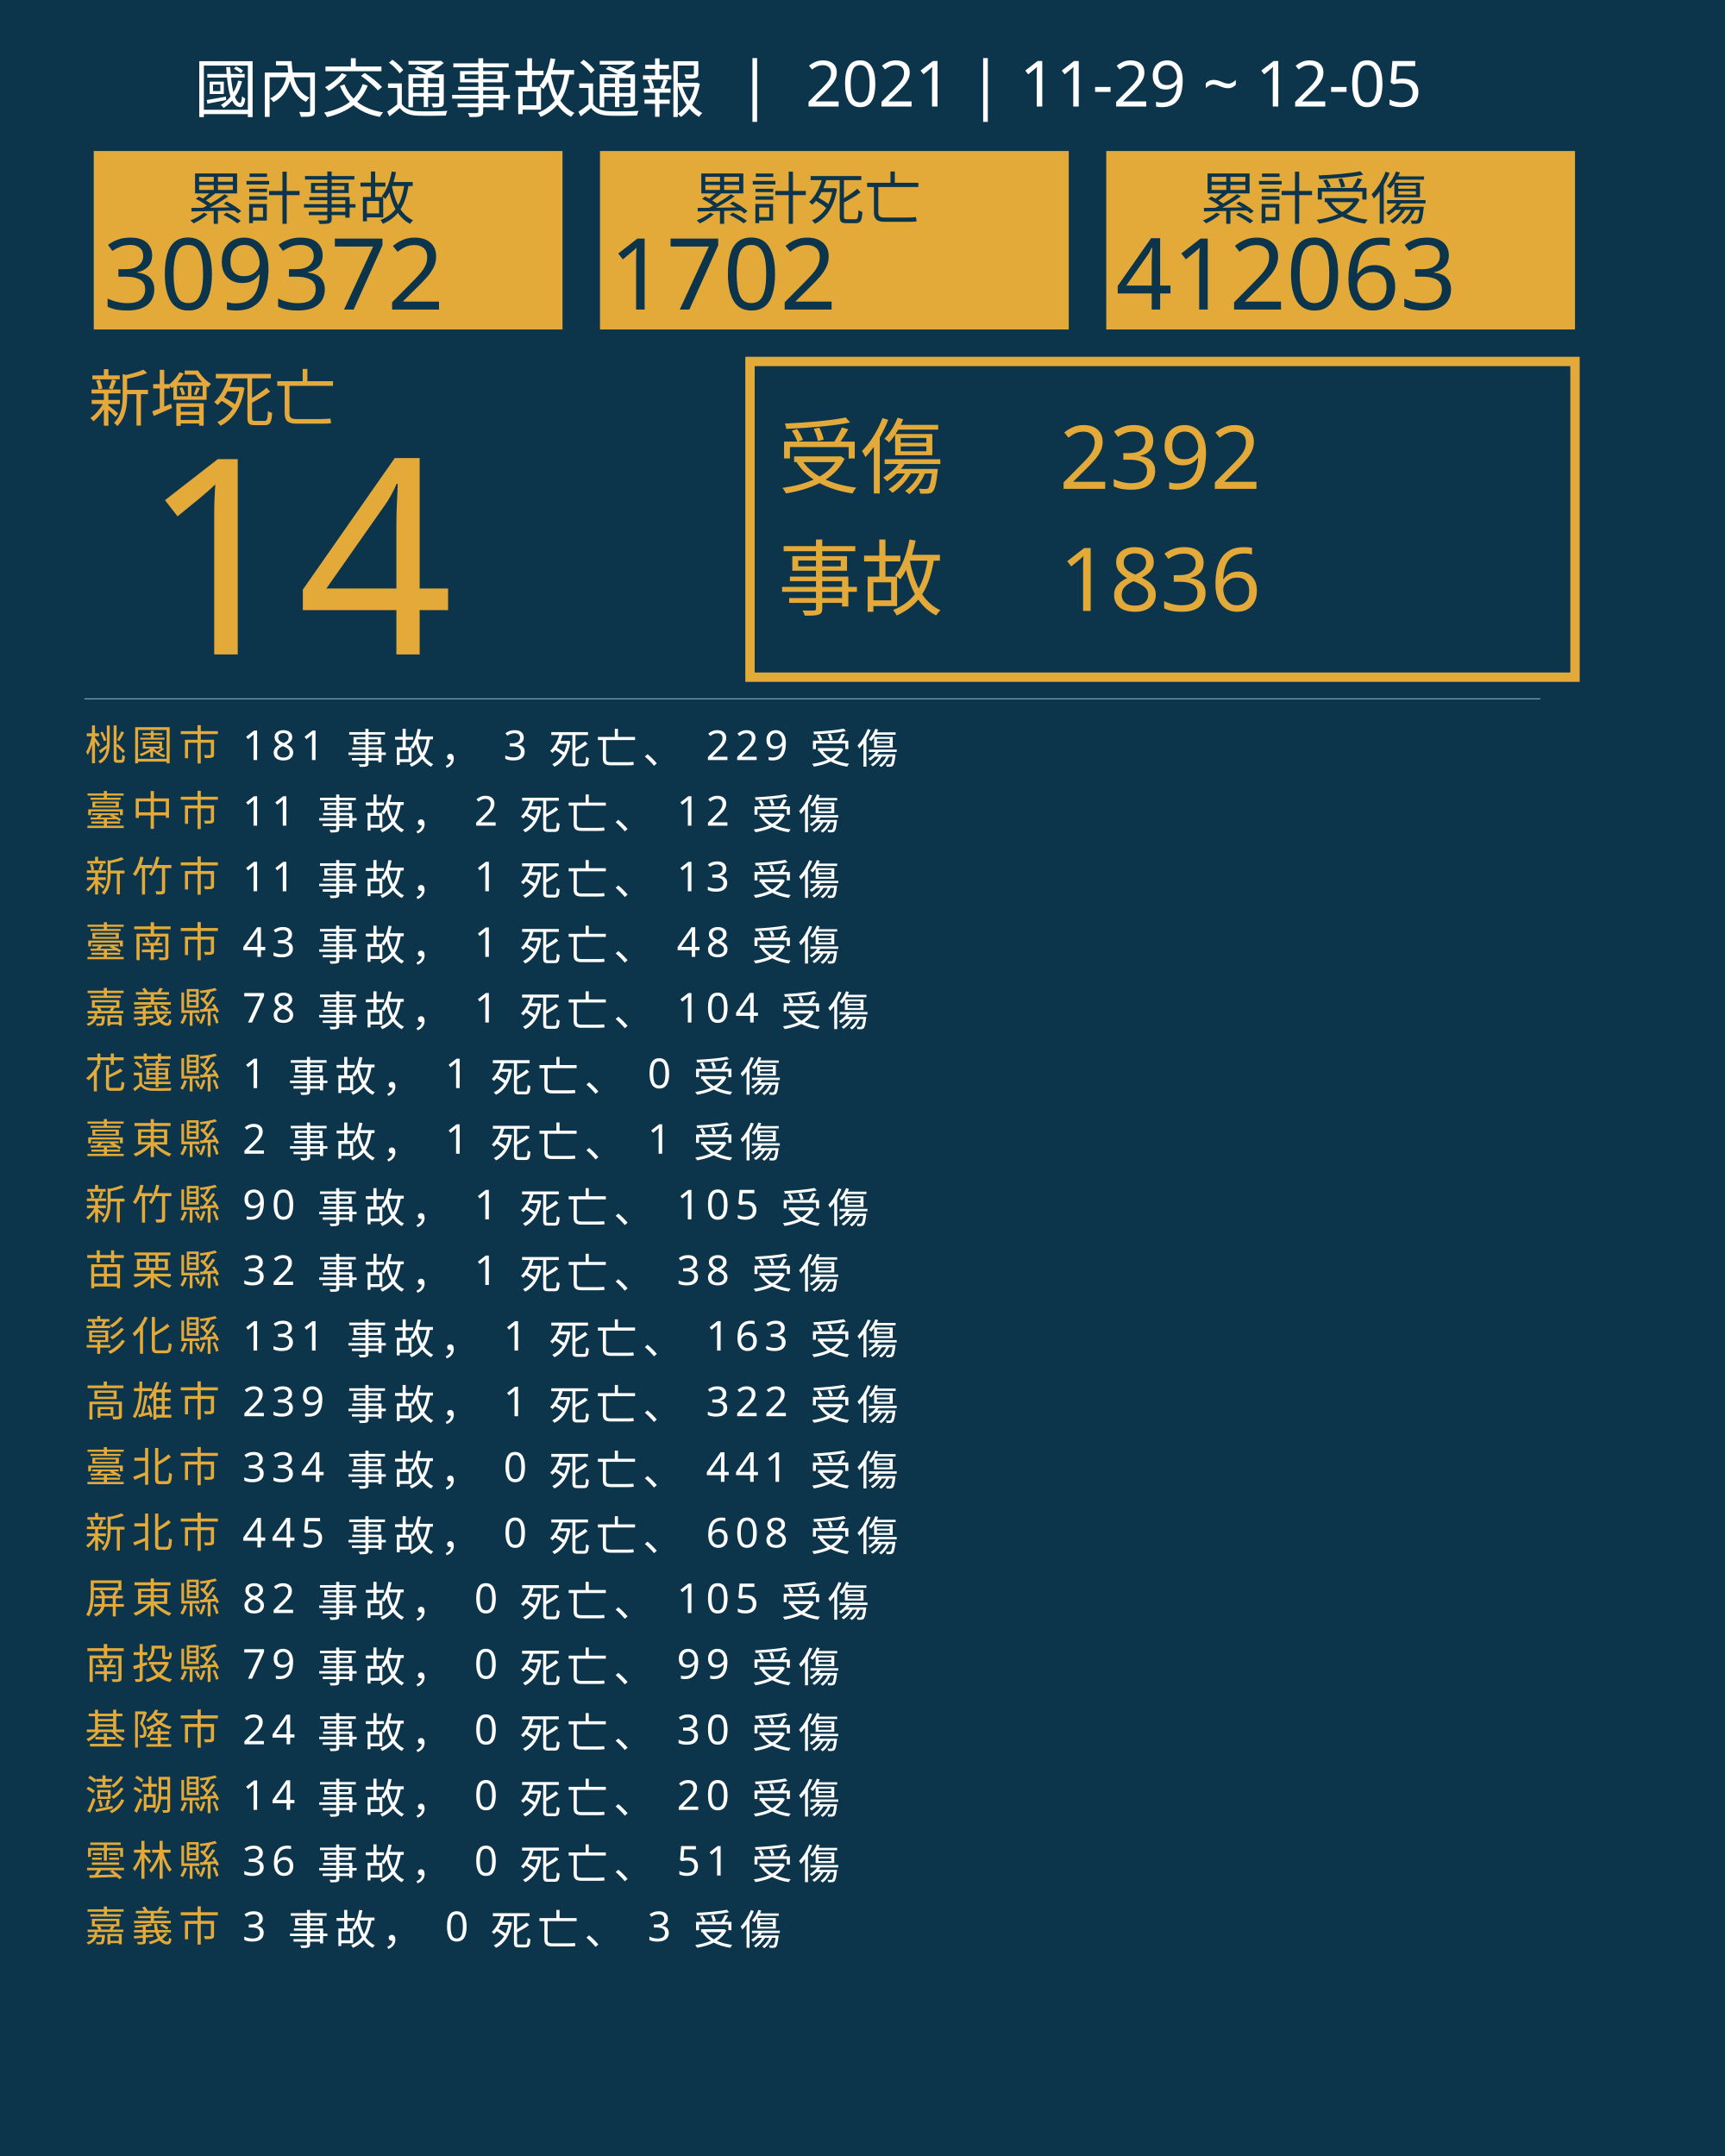
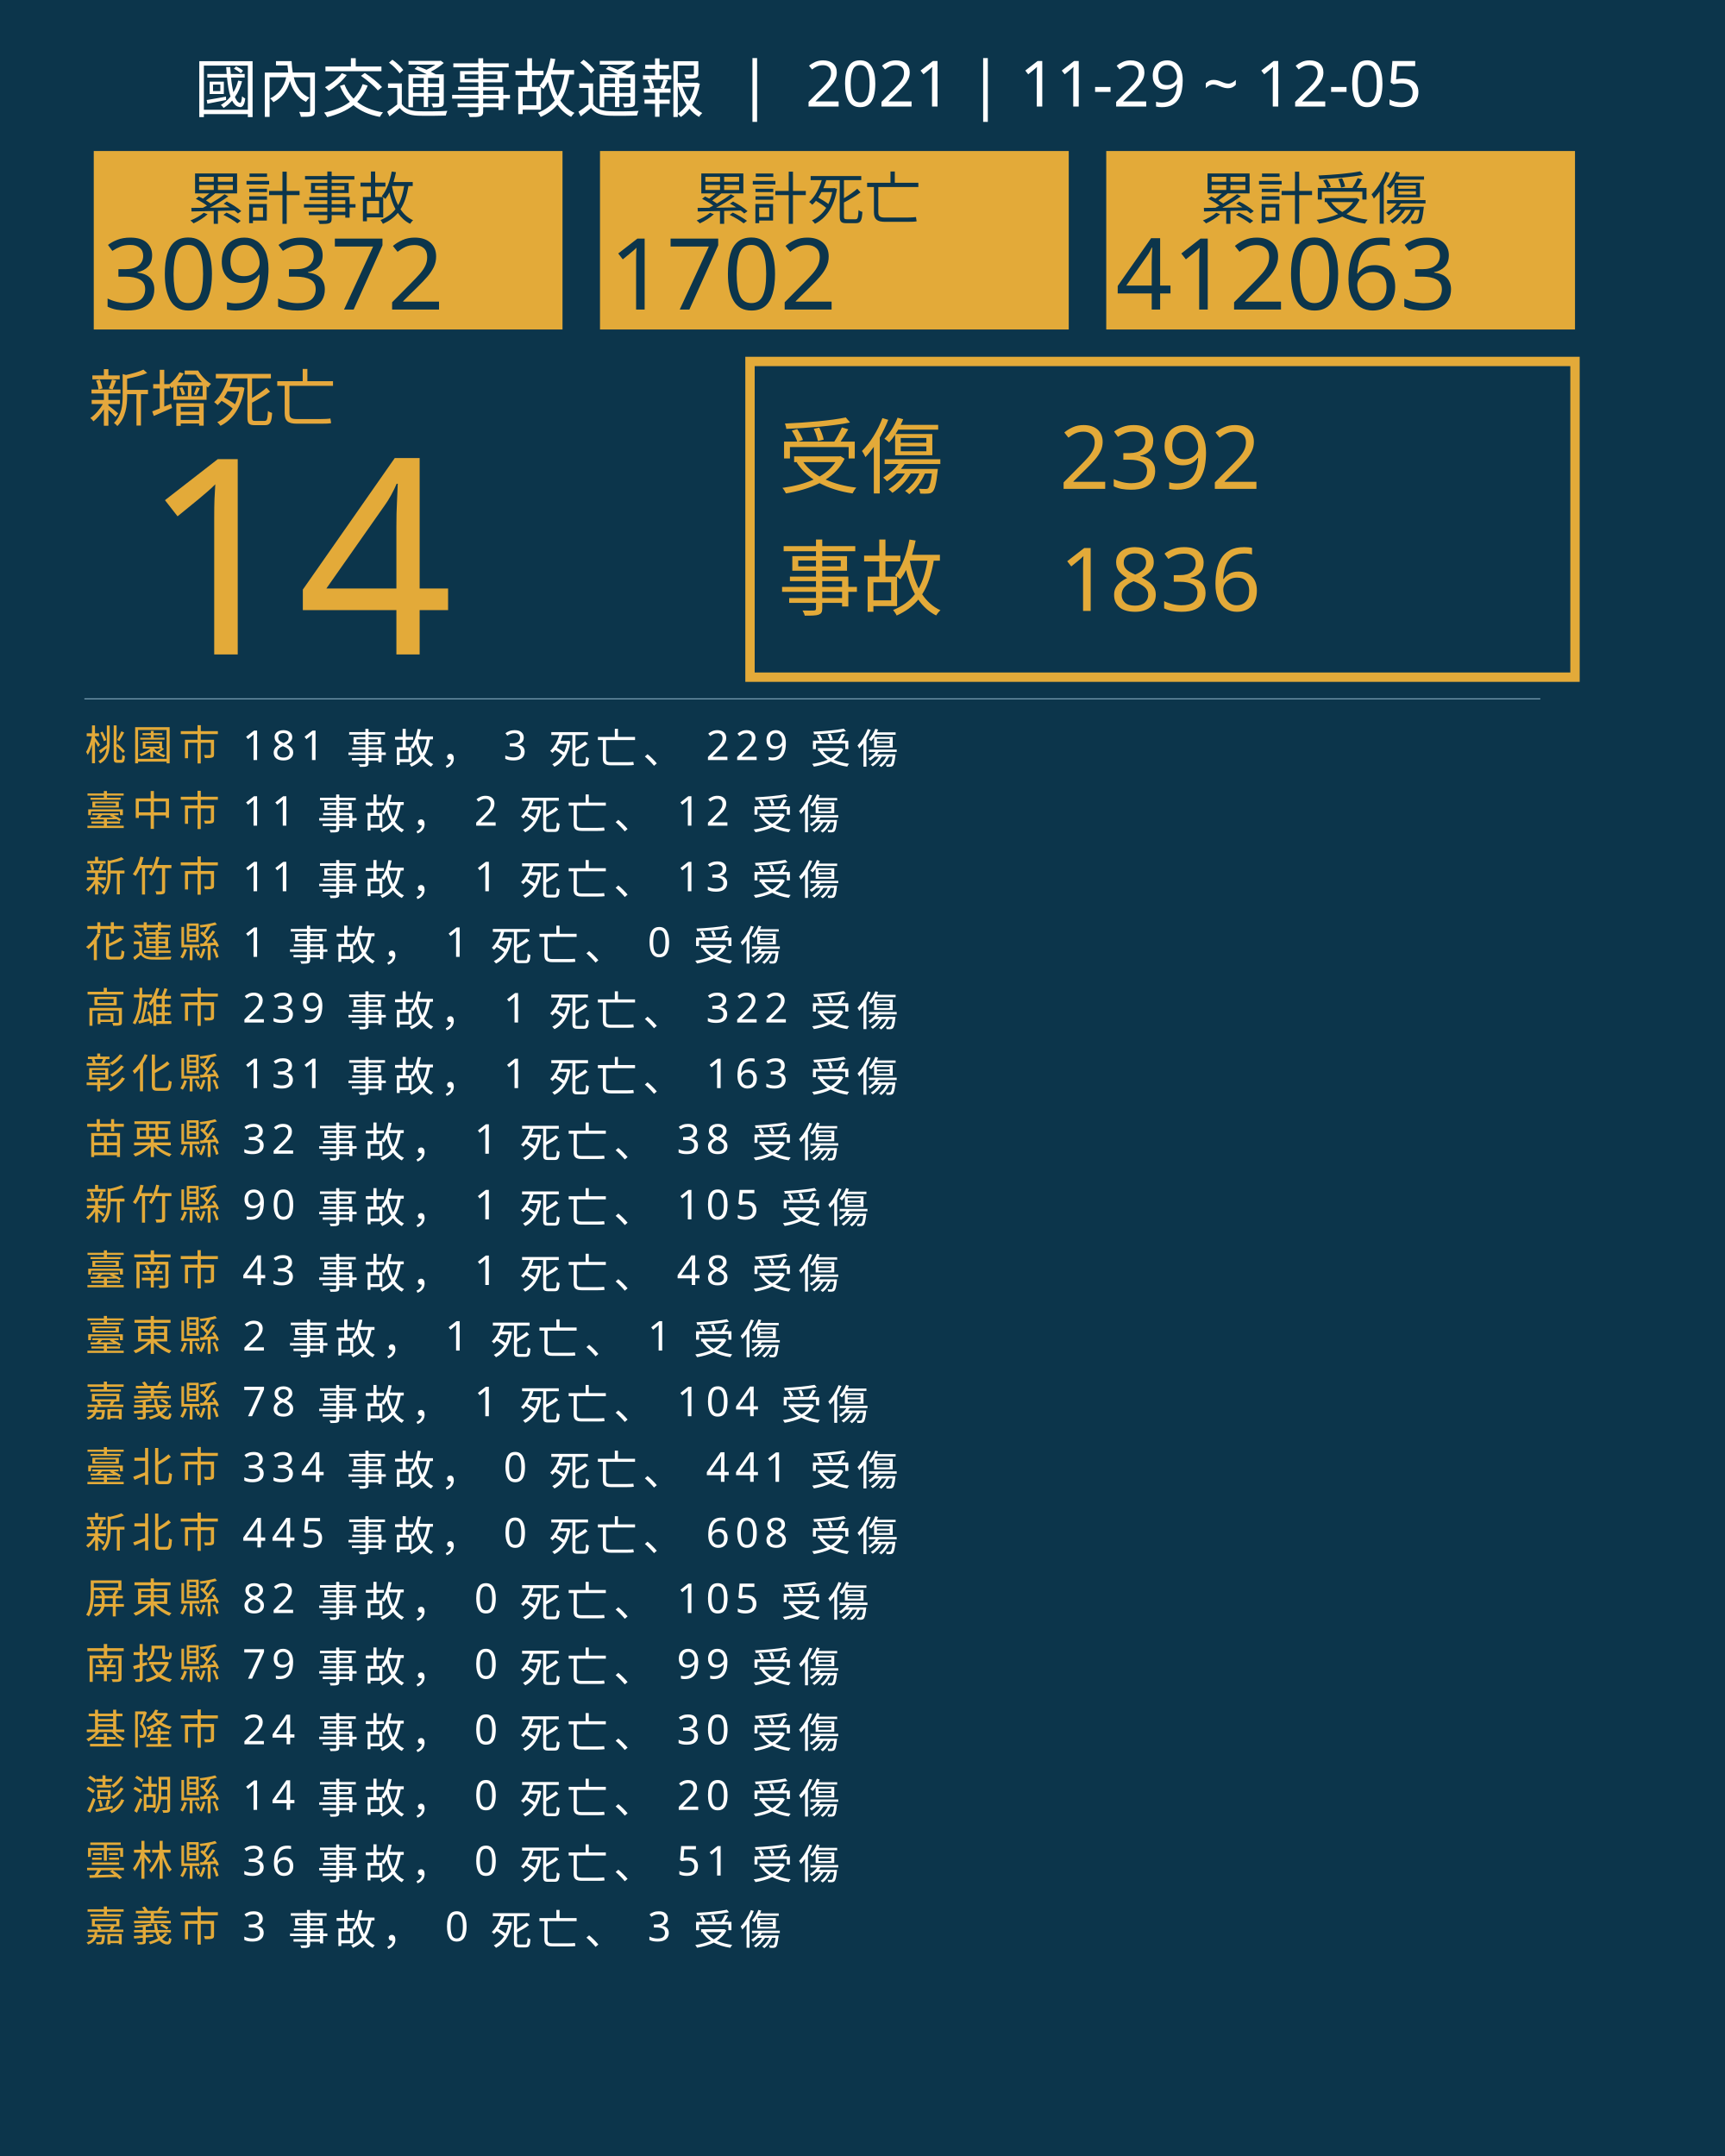
<svg xmlns="http://www.w3.org/2000/svg" version="1.1" id="圖層_1" x="0px" y="0px" viewBox="0 0 1840 2300" style="enable-background:new 0 0 1840 2300;" xml:space="preserve">
  <style type="text/css">
	.st0{fill:#0C354B;}
	.st1{fill:#E5A83D;}
	.st2{font-family:'NotoSansCJKtc-Bold-B5pc-H';}
	.st3{font-size:66px;}
	.st4{fill:#E3AA39;}
	.st5{font-family:'Arial-BoldMT';}
	.st6{font-size:291.776px;}
	.st7{fill:none;stroke:#E3AA39;stroke-miterlimit:10;stroke-width:10;}
	.st8{font-family:'NotoSansCJKtc-Light-B5pc-H';}
	.st9{font-size:88px;}
	.st10{font-family:'NotoSansCJKtc-Medium-B5pc-H';}
	.st11{font-size:94px;}
	.st12{fill:none;stroke:#8AAFC1;stroke-miterlimit:10;}
	.st13{font-size:60.649px;}
	.st14{font-size:106px;}
	.st15{fill:none;}
	.st16{font-size:44px;}
	.st17{letter-spacing:6;}
	.st18{fill:#FFFFFF;}
	.st19{letter-spacing:1;}
	.st20{font-size:68px;}
</style>
  <rect class="st0" width="1840" height="2300" />
  <text transform="matrix(1 0 0 1 94.5001 449.017)" class="st1 st2 st3">新增死亡</text>
  <g>
    <text transform="matrix(1 0 0 1 150 698.1412)" class="st4 st5 st6">14</text>
  </g>
  <g>
    <rect x="800" y="385.6" class="st7" width="880" height="336.8" />
    <g>
      <text transform="matrix(1 0 0 1 830 519.593)" class="st4 st8 st9">受傷</text>
      <text transform="matrix(1 0 0 1 1130 521.5084)" class="st4 st10 st11">2392</text>
      <text transform="matrix(1 0 0 1 1130 651.7274)" class="st4 st10 st11">1836</text>
      <text transform="matrix(1 0 0 1 830 649.4965)" class="st4 st8 st9">事故</text>
    </g>
  </g>
  <line class="st12" x1="90" y1="745.5" x2="1643" y2="745.5" />
  <g>
    <g>
      <rect x="100" y="161.1" class="st4" width="500" height="190.4" />
      <g>
        <text transform="matrix(1 0 0 1 200 233.9079)" class="st0 st10 st13">累計事故</text>
        <g>
          <text transform="matrix(1 0 0 1 110 330.2121)" class="st0 st5 st14">309372</text>
        </g>
      </g>
    </g>
    <g>
      <rect x="640" y="161.1" class="st4" width="500" height="190.4" />
      <g>
        <text transform="matrix(1 0 0 1 740 233.908)" class="st0 st10 st13">累計死亡</text>
        <g>
          <text transform="matrix(1 0 0 1 650 330.2122)" class="st0 st5 st14">1702</text>
        </g>
      </g>
    </g>
    <g>
      <rect x="1180" y="161.1" class="st4" width="500" height="190.4" />
      <g>
        <text transform="matrix(1 0 0 1 1280 233.908)" class="st0 st10 st13">累計受傷</text>
        <g>
          <text transform="matrix(1 0 0 1 1190 330.2122)" class="st0 st5 st14">412063</text>
        </g>
      </g>
    </g>
  </g>
  <rect x="90.6" y="772.1" class="st15" width="1141.8" height="314.8" />
  <text transform="matrix(1 0 0 1 90.5591 810.7965)">
    <tspan x="0" y="0" class="st4 st10 st16 st17">桃園市</tspan>
    <tspan x="150.6" y="0" class="st18 st10 st16 st17"> 181 事故， 3 死亡、 229 受傷</tspan>
    <tspan x="0" y="70" class="st4 st10 st16 st17">臺中市</tspan>
    <tspan x="150.6" y="70" class="st18 st10 st16 st17"> 11 事故， 2 死亡、 12 受傷</tspan>
    <tspan x="0" y="140" class="st4 st10 st16 st17">新竹市</tspan>
    <tspan x="150.6" y="140" class="st18 st10 st16 st17"> 11 事故， 1 死亡、 13 受傷</tspan>
-     <tspan x="0" y="210" class="st4 st10 st16 st17">臺南市</tspan>
-     <tspan x="150.6" y="210" class="st18 st10 st16 st17"> 43 事故， 1 死亡、 48 受傷</tspan>
-     <tspan x="0" y="280" class="st4 st10 st16 st17">嘉義縣</tspan>
-     <tspan x="150.6" y="280" class="st18 st10 st16 st17"> 78 事故， 1 死亡、 104 受傷</tspan>
-     <tspan x="0" y="350" class="st4 st10 st16 st17">花蓮縣</tspan>
-     <tspan x="150.6" y="350" class="st18 st10 st16 st17"> 1 事故， 1 死亡、 0 受傷</tspan>
-     <tspan x="0" y="420" class="st4 st10 st16 st17">臺東縣</tspan>
-     <tspan x="150.6" y="420" class="st18 st10 st16 st17"> 2 事故， 1 死亡、 1 受傷</tspan>
+     <tspan x="0" y="210" class="st4 st10 st16 st17">花蓮縣</tspan>
+     <tspan x="150.6" y="210" class="st18 st10 st16 st17"> 1 事故， 1 死亡、 0 受傷</tspan>
+     <tspan x="0" y="280" class="st4 st10 st16 st17">高雄市</tspan>
+     <tspan x="150.6" y="280" class="st18 st10 st16 st17"> 239 事故， 1 死亡、 322 受傷</tspan>
+     <tspan x="0" y="350" class="st4 st10 st16 st17">彰化縣</tspan>
+     <tspan x="150.6" y="350" class="st18 st10 st16 st17"> 131 事故， 1 死亡、 163 受傷</tspan>
+     <tspan x="0" y="420" class="st4 st10 st16 st17">苗栗縣</tspan>
+     <tspan x="150.6" y="420" class="st18 st10 st16 st17"> 32 事故， 1 死亡、 38 受傷</tspan>
    <tspan x="0" y="490" class="st4 st10 st16 st17">新竹縣</tspan>
    <tspan x="150.6" y="490" class="st18 st10 st16 st17"> 90 事故， 1 死亡、 105 受傷</tspan>
-     <tspan x="0" y="560" class="st4 st10 st16 st17">苗栗縣</tspan>
-     <tspan x="150.6" y="560" class="st18 st10 st16 st17"> 32 事故， 1 死亡、 38 受傷</tspan>
-     <tspan x="0" y="630" class="st4 st10 st16 st17">彰化縣</tspan>
-     <tspan x="150.6" y="630" class="st18 st10 st16 st17"> 131 事故， 1 死亡、 163 受傷</tspan>
-     <tspan x="0" y="700" class="st4 st10 st16 st17">高雄市</tspan>
-     <tspan x="150.6" y="700" class="st18 st10 st16 st17"> 239 事故， 1 死亡、 322 受傷</tspan>
+     <tspan x="0" y="560" class="st4 st10 st16 st17">臺南市</tspan>
+     <tspan x="150.6" y="560" class="st18 st10 st16 st17"> 43 事故， 1 死亡、 48 受傷</tspan>
+     <tspan x="0" y="630" class="st4 st10 st16 st17">臺東縣</tspan>
+     <tspan x="150.6" y="630" class="st18 st10 st16 st17"> 2 事故， 1 死亡、 1 受傷</tspan>
+     <tspan x="0" y="700" class="st4 st10 st16 st17">嘉義縣</tspan>
+     <tspan x="150.6" y="700" class="st18 st10 st16 st17"> 78 事故， 1 死亡、 104 受傷</tspan>
    <tspan x="0" y="770" class="st4 st10 st16 st17">臺北市</tspan>
    <tspan x="150.6" y="770" class="st18 st10 st16 st17"> 334 事故， 0 死亡、 441 受傷</tspan>
    <tspan x="0" y="840" class="st4 st10 st16 st17">新北市</tspan>
    <tspan x="150.6" y="840" class="st18 st10 st16 st17"> 445 事故， 0 死亡、 608 受傷</tspan>
    <tspan x="0" y="910" class="st4 st10 st16 st17">屏東縣</tspan>
    <tspan x="150.6" y="910" class="st18 st10 st16 st17"> 82 事故， 0 死亡、 105 受傷</tspan>
    <tspan x="0" y="980" class="st4 st10 st16 st17">南投縣</tspan>
    <tspan x="150.6" y="980" class="st18 st10 st16 st17"> 79 事故， 0 死亡、 99 受傷</tspan>
    <tspan x="0" y="1050" class="st4 st10 st16 st17">基隆市</tspan>
    <tspan x="150.6" y="1050" class="st18 st10 st16 st17"> 24 事故， 0 死亡、 30 受傷</tspan>
    <tspan x="0" y="1120" class="st4 st10 st16 st17">澎湖縣</tspan>
    <tspan x="150.6" y="1120" class="st18 st10 st16 st17"> 14 事故， 0 死亡、 20 受傷</tspan>
    <tspan x="0" y="1190" class="st4 st10 st16 st17">雲林縣</tspan>
    <tspan x="150.6" y="1190" class="st18 st10 st16 st17"> 36 事故， 0 死亡、 51 受傷</tspan>
    <tspan x="0" y="1260" class="st4 st10 st16 st17">嘉義市</tspan>
    <tspan x="150.6" y="1260" class="st18 st10 st16 st17"> 3 事故， 0 死亡、 3 受傷</tspan>
  </text>
  <text transform="matrix(1 0 0 1 207 119.2712)" class="st18 st8 st20">國內交通事故通報  |  2021 | 11-29 ~ 12-05</text>
</svg>
